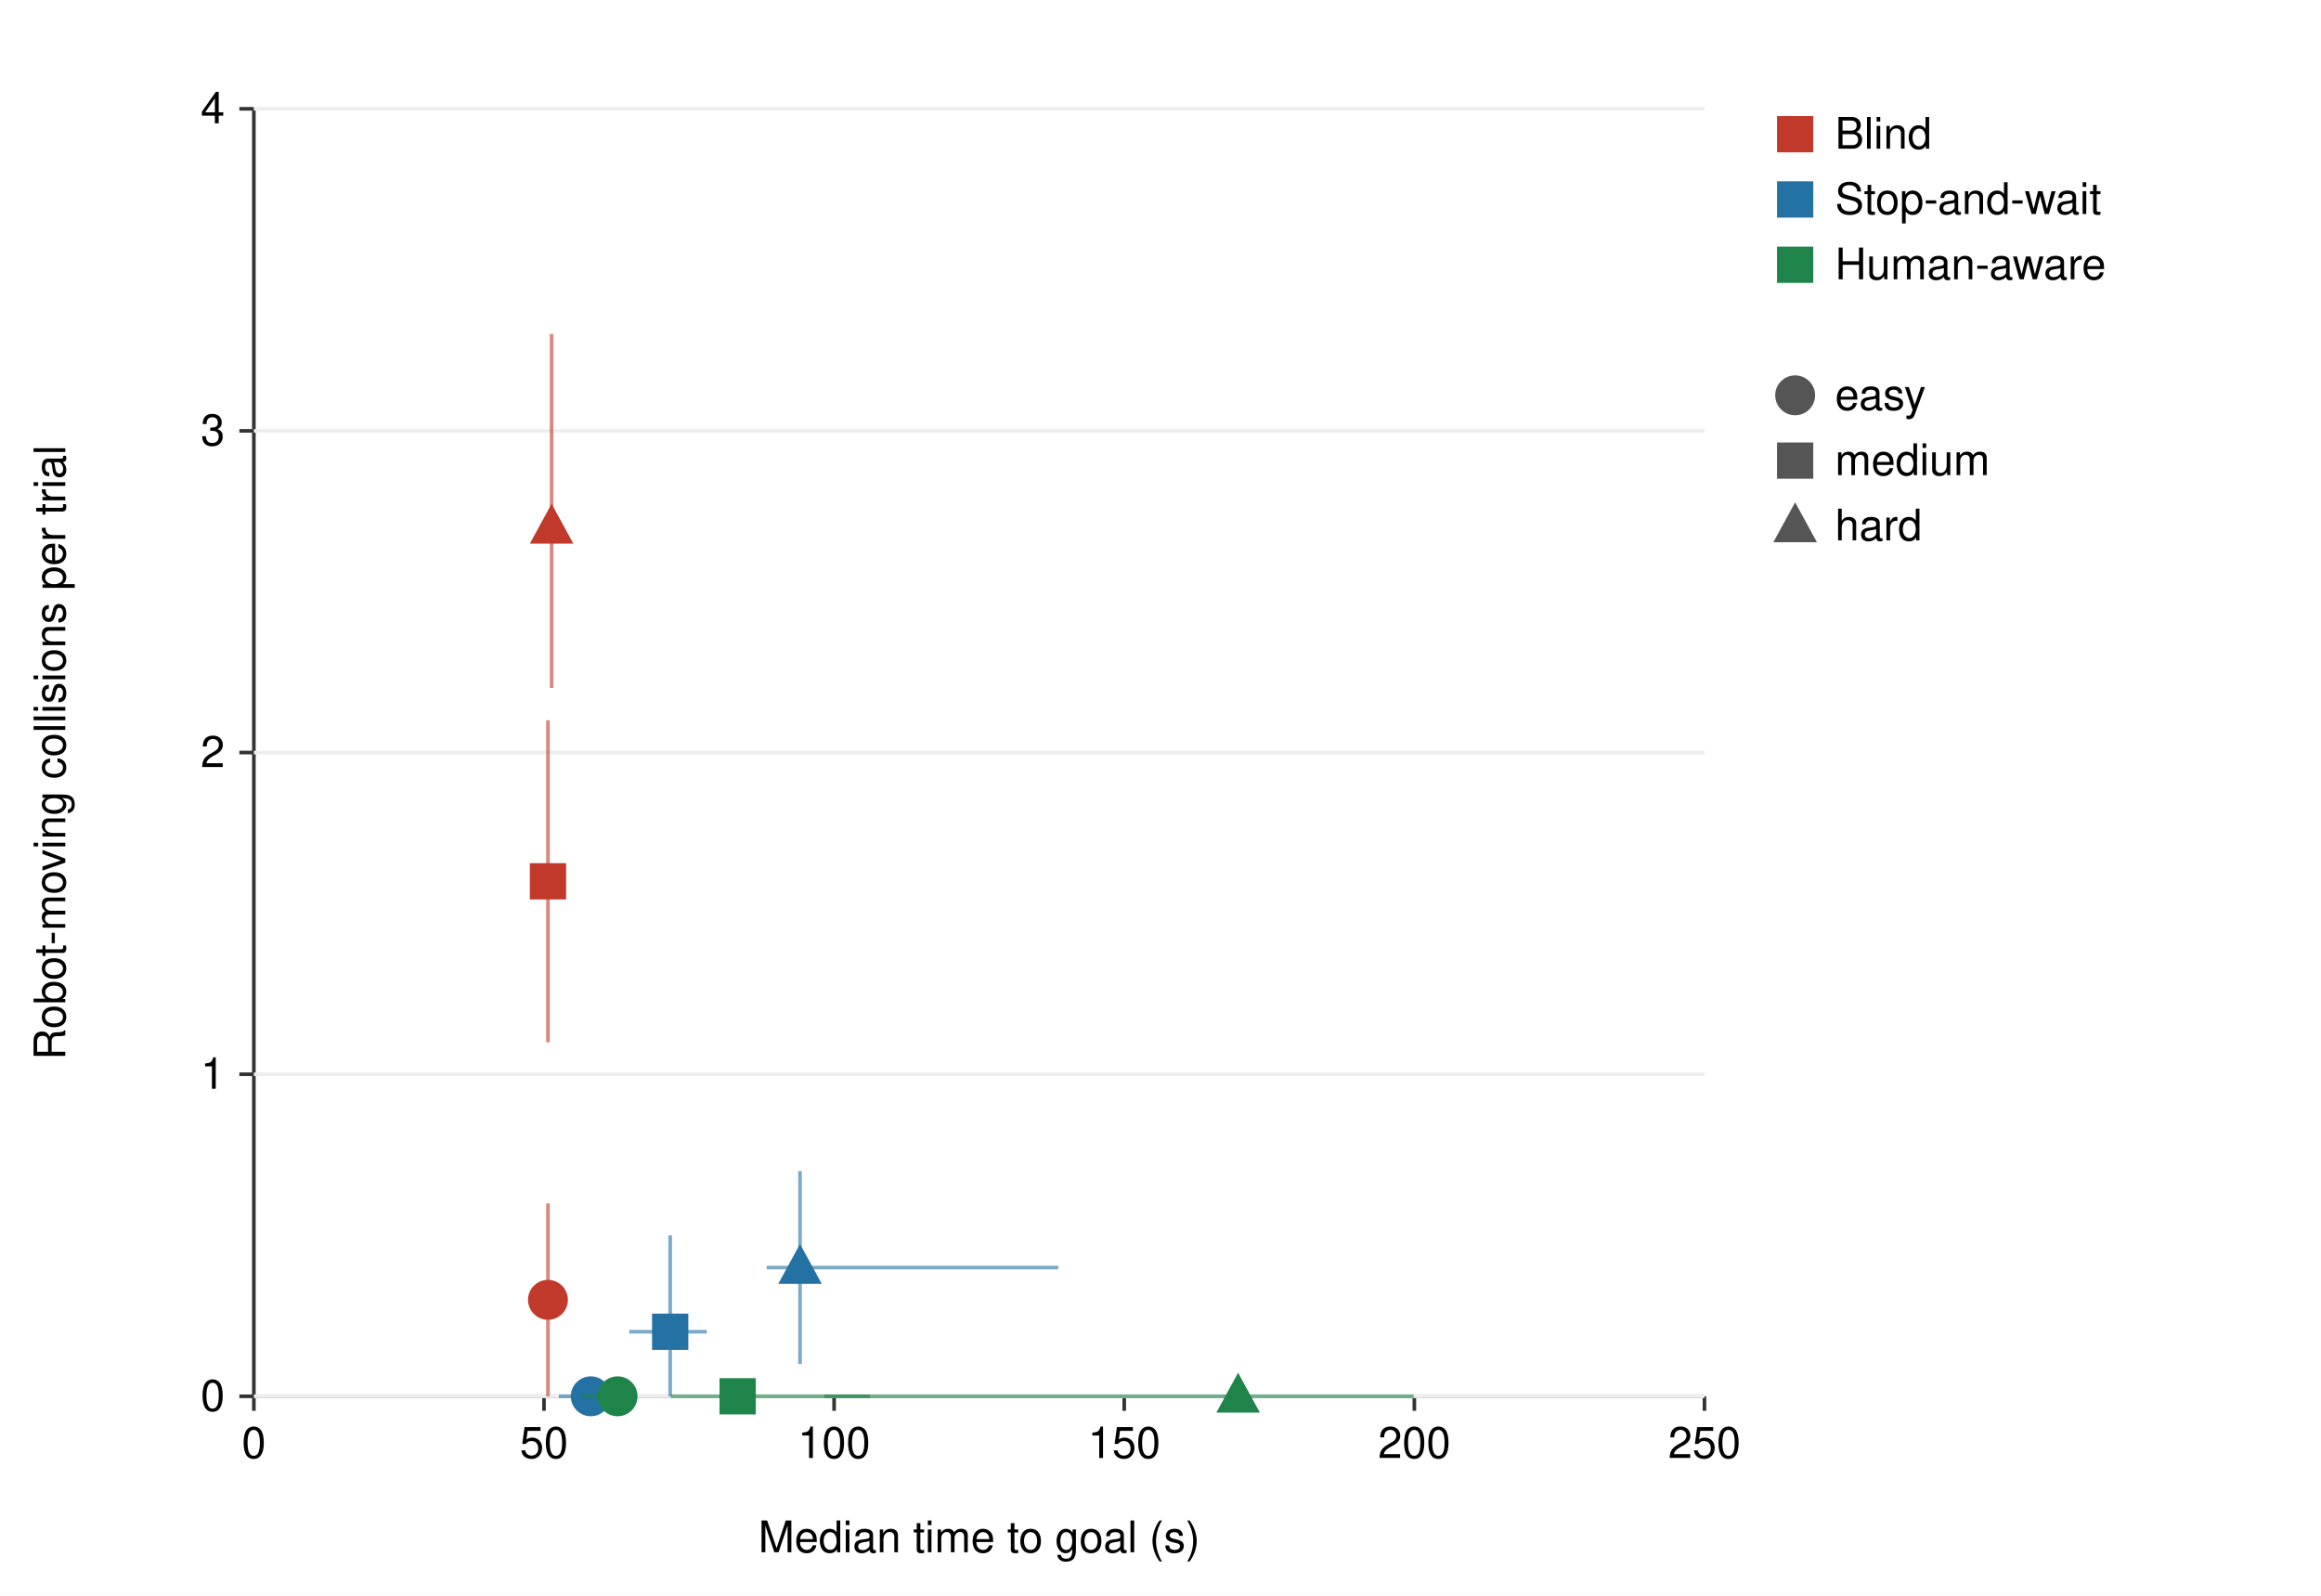
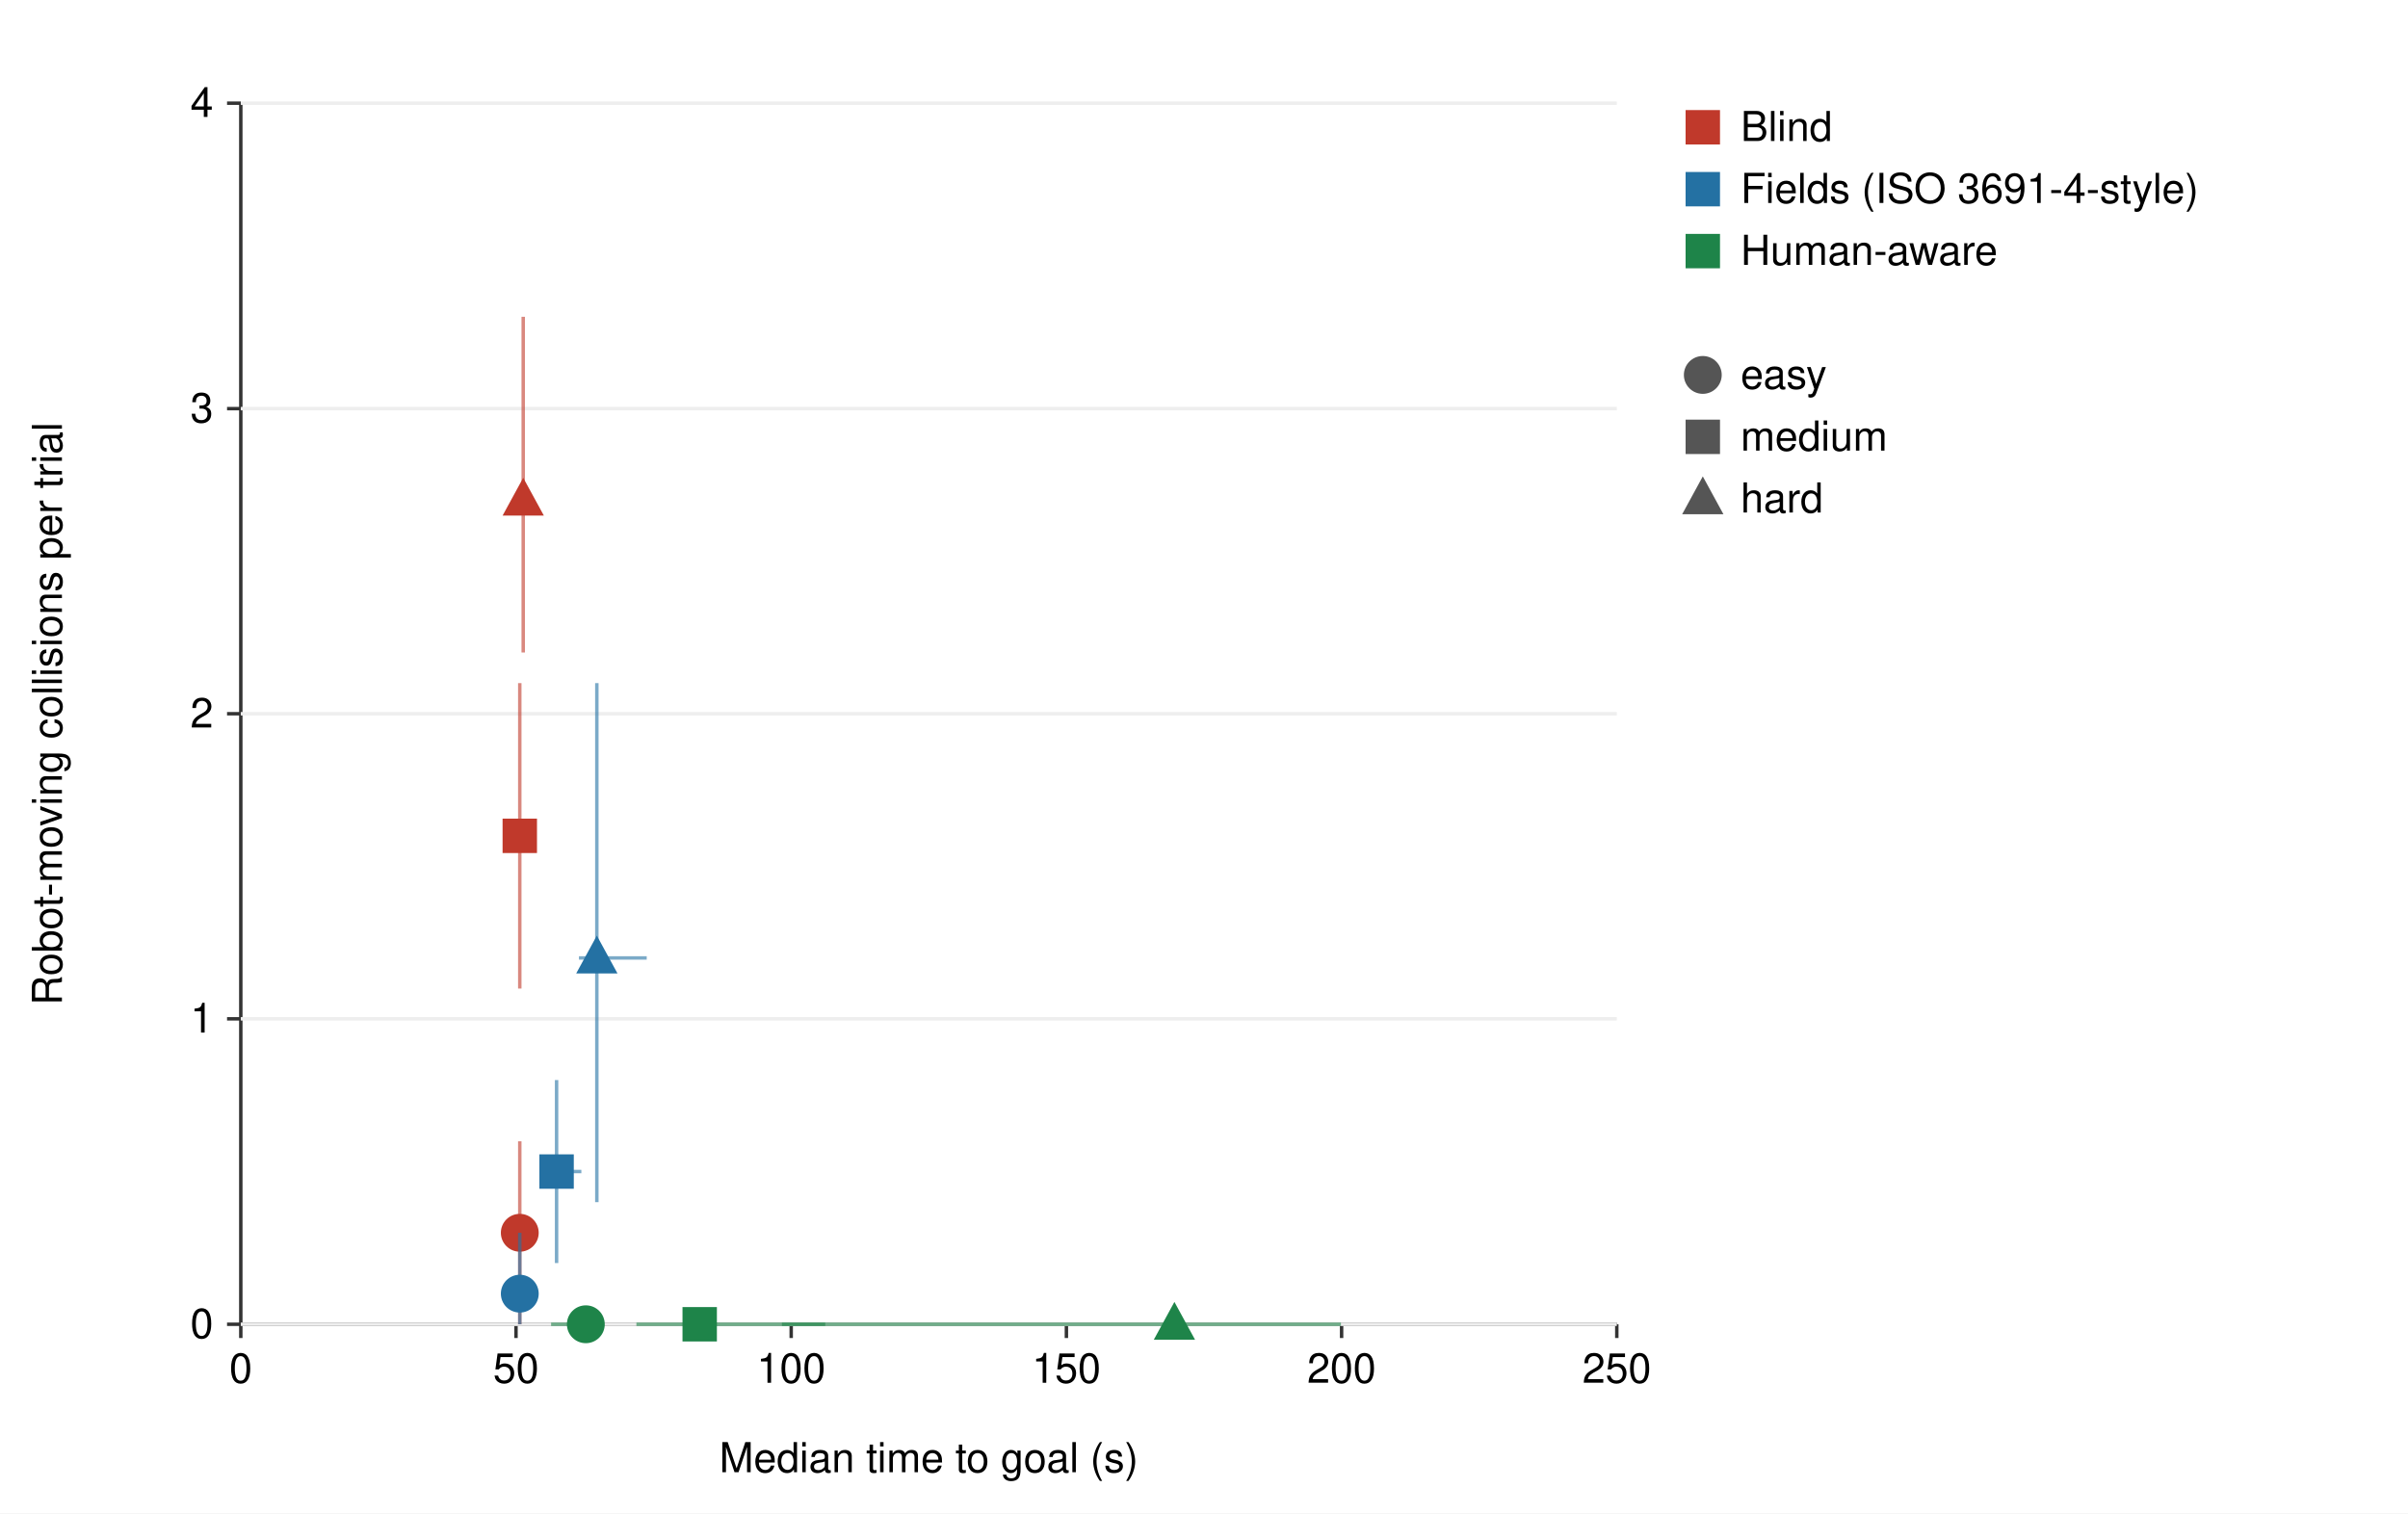
- <svg xmlns="http://www.w3.org/2000/svg" width="640" height="440" font-family="Helvetica, Arial, sans-serif" font-size="12">
-   <rect width="640" height="440" fill="white" />
+ <svg xmlns="http://www.w3.org/2000/svg" width="700" height="440" font-family="Helvetica, Arial, sans-serif" font-size="12">
+   <rect width="700" height="440" fill="white" />
  <line x1="70" y1="385" x2="470" y2="385" stroke="#333" />
  <line x1="70" y1="30" x2="70" y2="385" stroke="#333" />
  <line x1="70.0" y1="385" x2="70.0" y2="389" stroke="#333" />
  <text x="70.0" y="402" text-anchor="middle">0</text>
  <line x1="150.0" y1="385" x2="150.0" y2="389" stroke="#333" />
  <text x="150.0" y="402" text-anchor="middle">50</text>
  <line x1="230.0" y1="385" x2="230.0" y2="389" stroke="#333" />
  <text x="230.0" y="402" text-anchor="middle">100</text>
  <line x1="310.0" y1="385" x2="310.0" y2="389" stroke="#333" />
  <text x="310.0" y="402" text-anchor="middle">150</text>
  <line x1="390.0" y1="385" x2="390.0" y2="389" stroke="#333" />
  <text x="390.0" y="402" text-anchor="middle">200</text>
  <line x1="470.0" y1="385" x2="470.0" y2="389" stroke="#333" />
  <text x="470.0" y="402" text-anchor="middle">250</text>
  <line x1="66" y1="385.0" x2="70" y2="385.0" stroke="#333" />
  <line x1="70" y1="385.0" x2="470" y2="385.0" stroke="#eee" />
  <text x="62" y="389.0" text-anchor="end">0</text>
  <line x1="66" y1="296.2" x2="70" y2="296.2" stroke="#333" />
  <line x1="70" y1="296.2" x2="470" y2="296.2" stroke="#eee" />
  <text x="62" y="300.2" text-anchor="end">1</text>
  <line x1="66" y1="207.5" x2="70" y2="207.5" stroke="#333" />
  <line x1="70" y1="207.5" x2="470" y2="207.5" stroke="#eee" />
  <text x="62" y="211.5" text-anchor="end">2</text>
  <line x1="66" y1="118.8" x2="70" y2="118.8" stroke="#333" />
  <line x1="70" y1="118.8" x2="470" y2="118.8" stroke="#eee" />
  <text x="62" y="122.8" text-anchor="end">3</text>
  <line x1="66" y1="30.0" x2="70" y2="30.0" stroke="#333" />
  <line x1="70" y1="30.0" x2="470" y2="30.0" stroke="#eee" />
  <text x="62" y="34.0" text-anchor="end">4</text>
  <text x="270.0" y="428" text-anchor="middle">Median time to goal (s)</text>
  <text transform="translate(18,207.5) rotate(-90)" text-anchor="middle">Robot-moving collisions per trial</text>
  <line x1="151.1" y1="358.4" x2="151.1" y2="358.4" stroke="#c0392b" stroke-opacity="0.6" />
  <line x1="151.1" y1="385.0" x2="151.1" y2="331.8" stroke="#c0392b" stroke-opacity="0.6" />
  <circle cx="151.1" cy="358.4" r="5.5" fill="#c0392b" />
-   <line x1="154.1" y1="385.0" x2="170.1" y2="385.0" stroke="#2471a3" stroke-opacity="0.6" />
-   <line x1="162.9" y1="385.0" x2="162.9" y2="385.0" stroke="#2471a3" stroke-opacity="0.6" />
-   <circle cx="162.9" cy="385.0" r="5.5" fill="#2471a3" />
+   <line x1="151.1" y1="376.1" x2="154.6" y2="376.1" stroke="#2471a3" stroke-opacity="0.6" />
+   <line x1="151.1" y1="385.0" x2="151.1" y2="358.4" stroke="#2471a3" stroke-opacity="0.6" />
+   <circle cx="151.1" cy="376.1" r="5.5" fill="#2471a3" />
  <line x1="160.2" y1="385.0" x2="175.0" y2="385.0" stroke="#1e8449" stroke-opacity="0.6" />
  <line x1="170.3" y1="385.0" x2="170.3" y2="385.0" stroke="#1e8449" stroke-opacity="0.6" />
  <circle cx="170.3" cy="385.0" r="5.5" fill="#1e8449" />
  <line x1="151.1" y1="243.0" x2="151.1" y2="243.0" stroke="#c0392b" stroke-opacity="0.6" />
  <line x1="151.1" y1="287.4" x2="151.1" y2="198.6" stroke="#c0392b" stroke-opacity="0.6" />
  <rect x="146.1" y="238.0" width="10" height="10" fill="#c0392b" />
-   <line x1="173.5" y1="367.2" x2="194.9" y2="367.2" stroke="#2471a3" stroke-opacity="0.6" />
-   <line x1="184.8" y1="385.0" x2="184.8" y2="340.6" stroke="#2471a3" stroke-opacity="0.6" />
-   <rect x="179.8" y="362.2" width="10" height="10" fill="#2471a3" />
+   <line x1="157.7" y1="340.6" x2="169.0" y2="340.6" stroke="#2471a3" stroke-opacity="0.6" />
+   <line x1="161.8" y1="367.2" x2="161.8" y2="314.0" stroke="#2471a3" stroke-opacity="0.6" />
+   <rect x="156.8" y="335.6" width="10" height="10" fill="#2471a3" />
  <line x1="185.0" y1="385.0" x2="239.9" y2="385.0" stroke="#1e8449" stroke-opacity="0.6" />
  <line x1="203.4" y1="385.0" x2="203.4" y2="385.0" stroke="#1e8449" stroke-opacity="0.6" />
  <rect x="198.4" y="380.0" width="10" height="10" fill="#1e8449" />
  <line x1="152.1" y1="145.4" x2="152.1" y2="145.4" stroke="#c0392b" stroke-opacity="0.6" />
  <line x1="152.1" y1="189.7" x2="152.1" y2="92.1" stroke="#c0392b" stroke-opacity="0.6" />
  <polygon points="152.1,138.9 146.1,149.9 158.1,149.9" fill="#c0392b" />
-   <line x1="211.4" y1="349.5" x2="291.8" y2="349.5" stroke="#2471a3" stroke-opacity="0.6" />
-   <line x1="220.6" y1="376.1" x2="220.6" y2="322.9" stroke="#2471a3" stroke-opacity="0.6" />
-   <polygon points="220.6,343.0 214.6,354.0 226.6,354.0" fill="#2471a3" />
+   <line x1="168.3" y1="278.5" x2="188.0" y2="278.5" stroke="#2471a3" stroke-opacity="0.6" />
+   <line x1="173.5" y1="349.5" x2="173.5" y2="198.6" stroke="#2471a3" stroke-opacity="0.6" />
+   <polygon points="173.5,272.0 167.5,283.0 179.5,283.0" fill="#2471a3" />
  <line x1="227.3" y1="385.0" x2="389.8" y2="385.0" stroke="#1e8449" stroke-opacity="0.6" />
  <line x1="341.4" y1="385.0" x2="341.4" y2="385.0" stroke="#1e8449" stroke-opacity="0.6" />
  <polygon points="341.4,378.5 335.4,389.5 347.4,389.5" fill="#1e8449" />
  <rect x="490" y="32" width="10" height="10" fill="#c0392b" />
  <text x="506" y="41">Blind</text>
  <rect x="490" y="50" width="10" height="10" fill="#2471a3" />
-   <text x="506" y="59">Stop-and-wait</text>
+   <text x="506" y="59">Fields (ISO 3691-4-style)</text>
  <rect x="490" y="68" width="10" height="10" fill="#1e8449" />
  <text x="506" y="77">Human-aware</text>
  <circle cx="495.0" cy="109.0" r="5.5" fill="#555" />
  <text x="506" y="113">easy</text>
  <rect x="490.0" y="122.0" width="10" height="10" fill="#555" />
  <text x="506" y="131">medium</text>
  <polygon points="495.0,138.5 489.0,149.5 501.0,149.5" fill="#555" />
  <text x="506" y="149">hard</text>
</svg>
